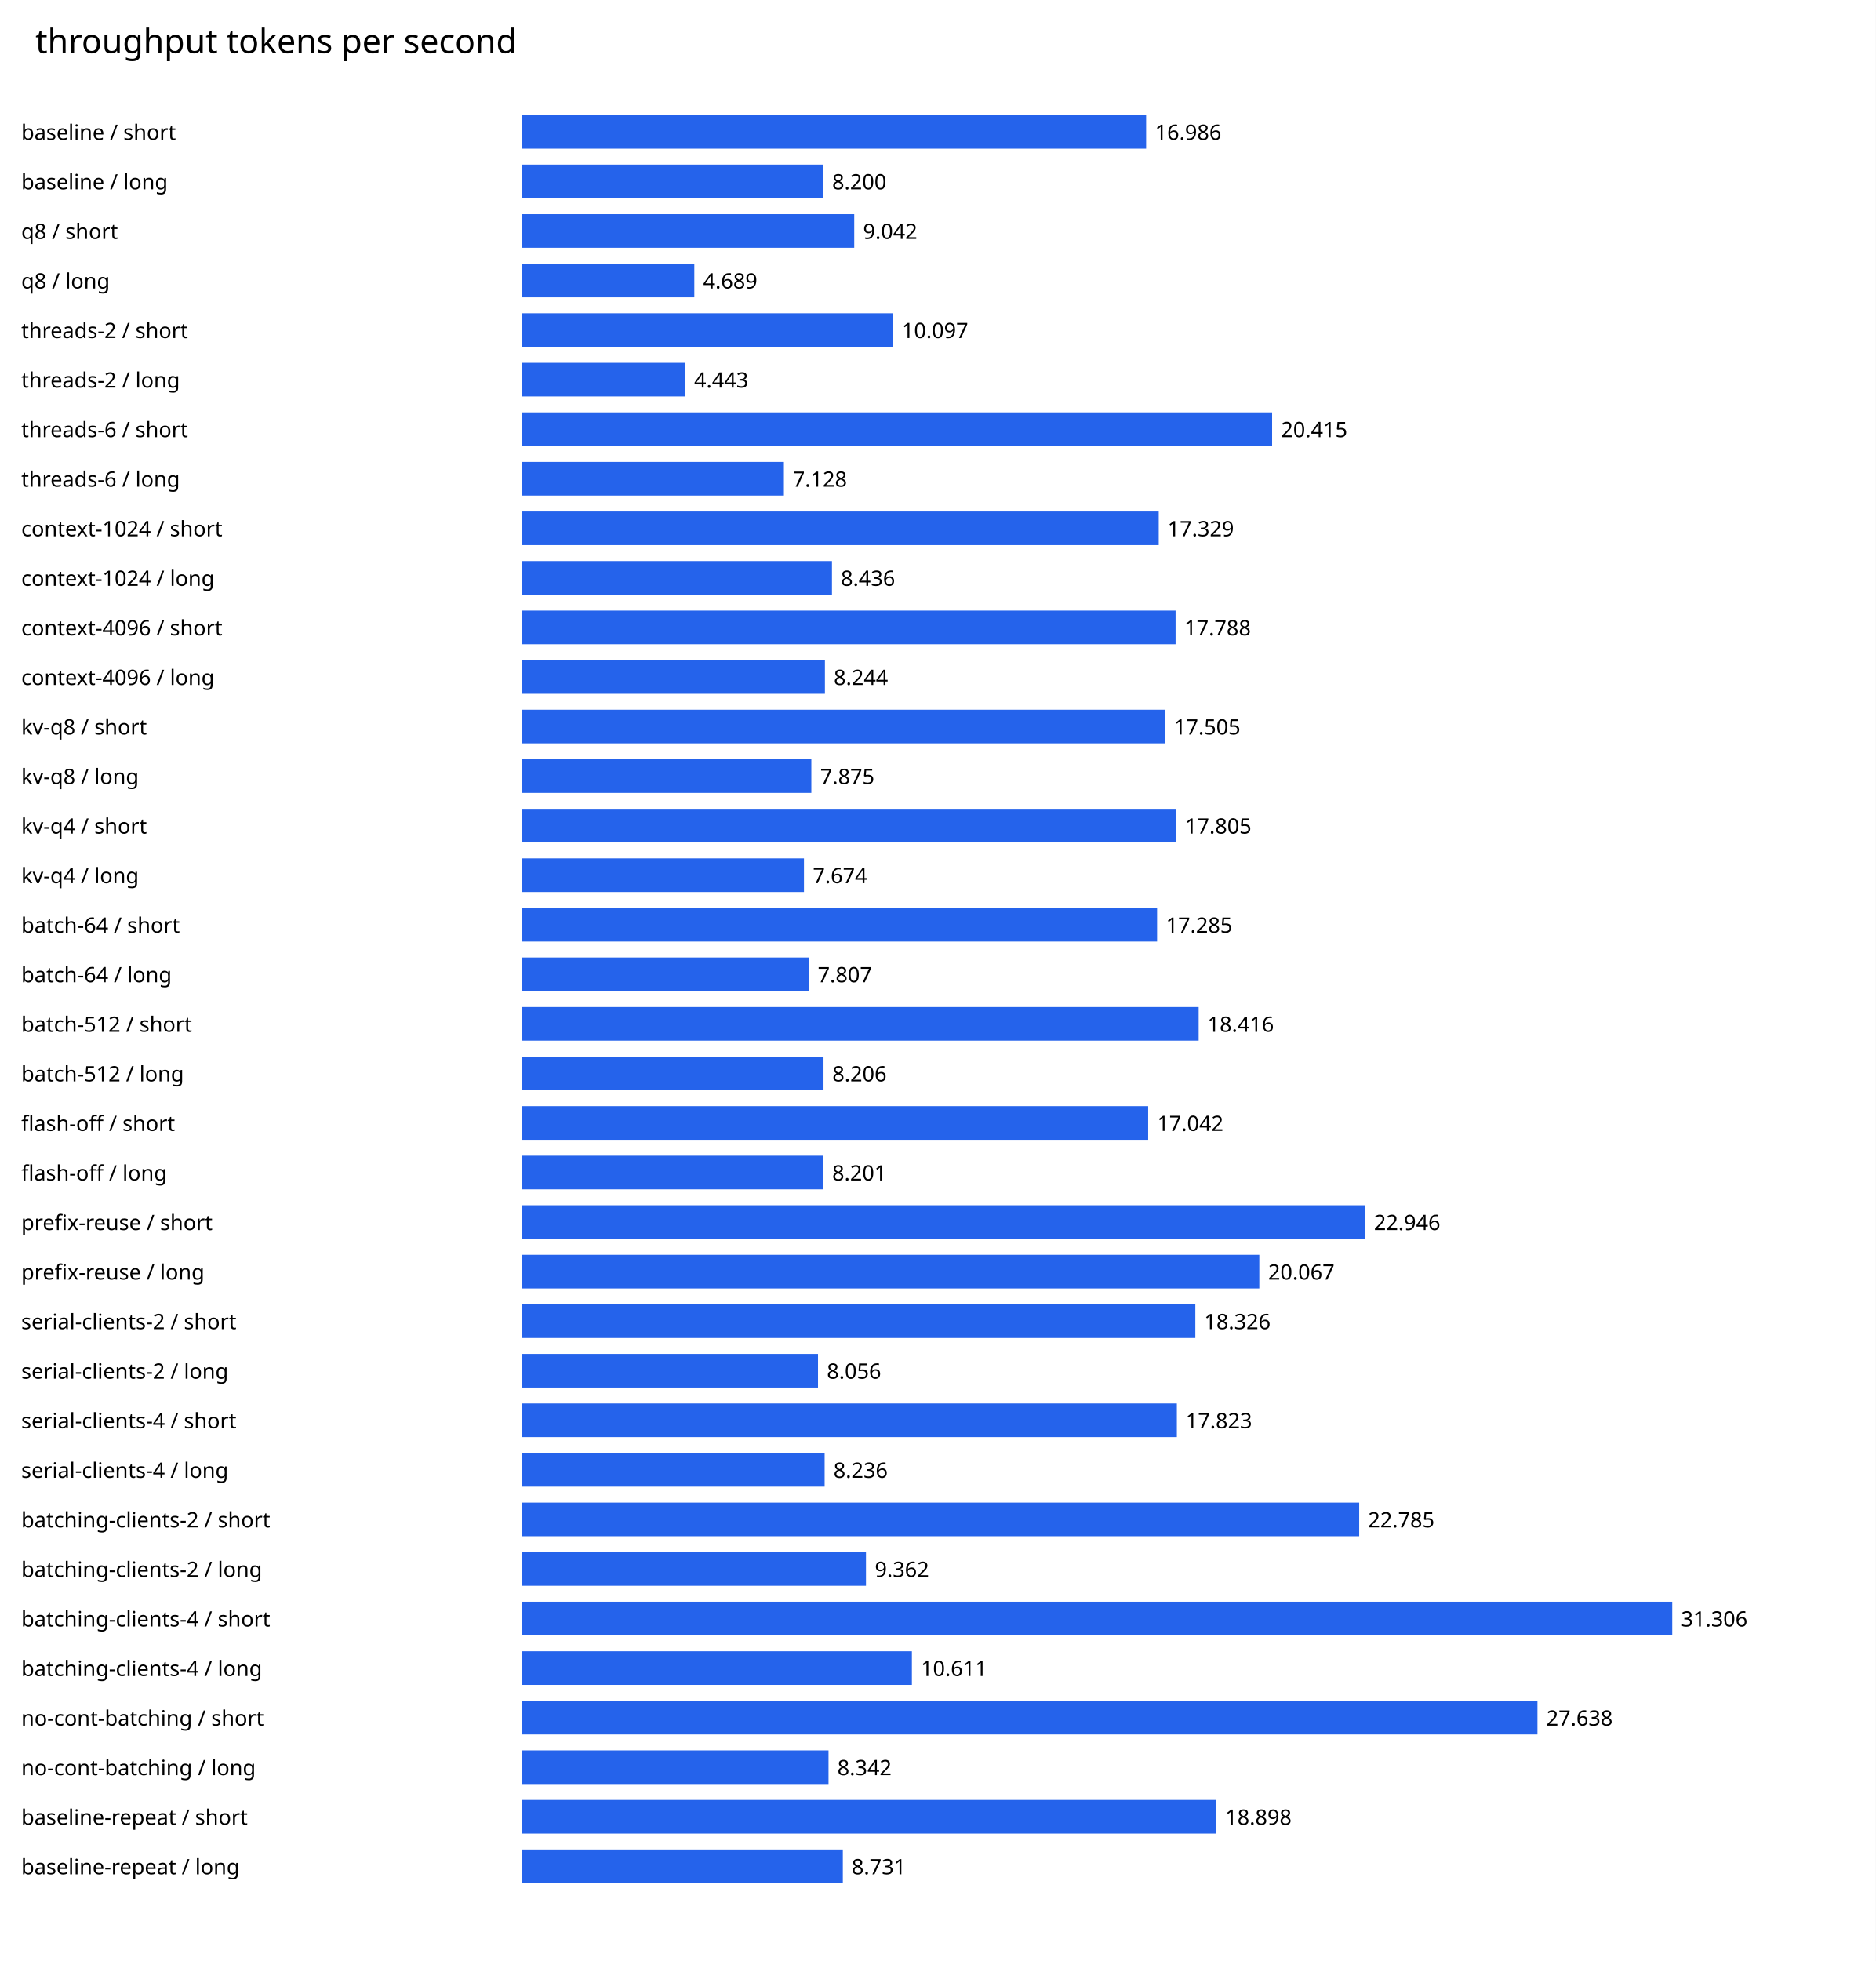
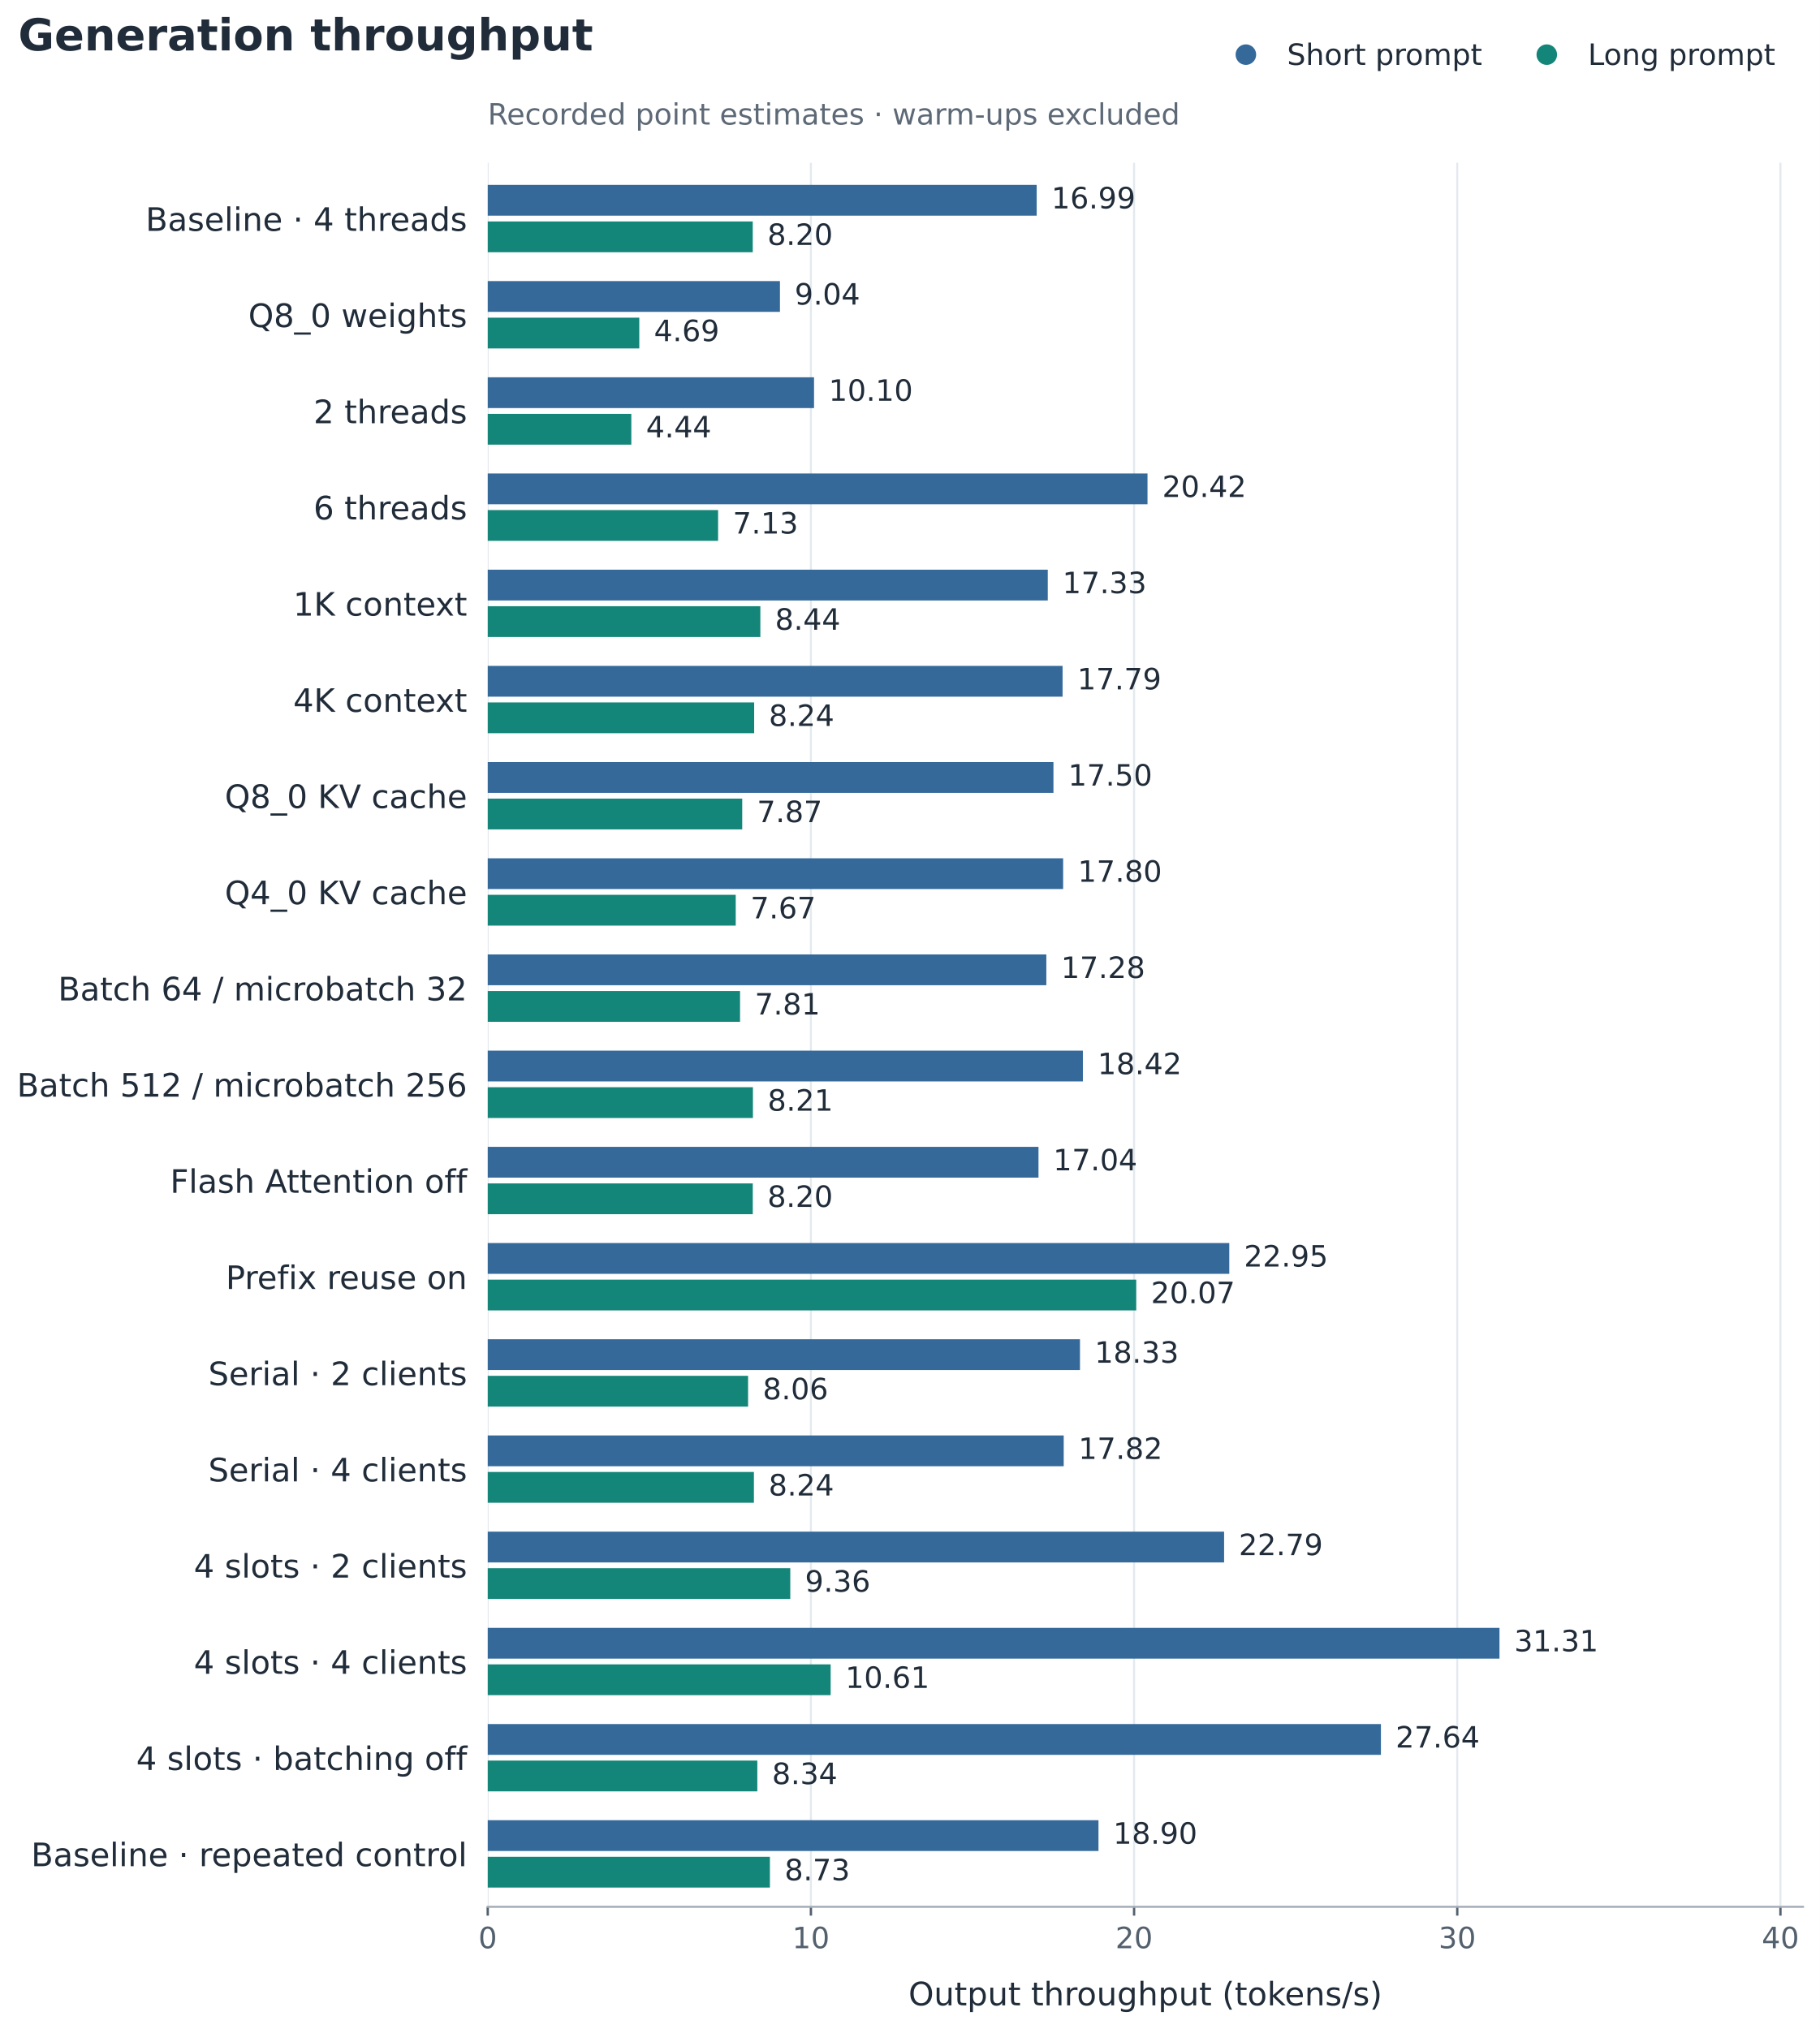
- <svg xmlns="http://www.w3.org/2000/svg" viewBox="0 0 1060 1108" role="img">
-   <rect width="100%" height="100%" fill="white" />
-   <text x="20" y="30" font-family="sans-serif" font-size="19">throughput tokens per second</text>
-   <text x="12" y="79" font-family="sans-serif" font-size="12">baseline / short</text>
-   <rect x="295" y="65" width="352.68" height="19" fill="#2563eb" />
-   <text x="652.68" y="79" font-family="sans-serif" font-size="12">16.986</text>
-   <text x="12" y="107" font-family="sans-serif" font-size="12">baseline / long</text>
-   <rect x="295" y="93" width="170.262" height="19" fill="#2563eb" />
-   <text x="470.262" y="107" font-family="sans-serif" font-size="12">8.200</text>
-   <text x="12" y="135" font-family="sans-serif" font-size="12">q8 / short</text>
-   <rect x="295" y="121" width="187.734" height="19" fill="#2563eb" />
-   <text x="487.734" y="135" font-family="sans-serif" font-size="12">9.042</text>
-   <text x="12" y="163" font-family="sans-serif" font-size="12">q8 / long</text>
-   <rect x="295" y="149" width="97.363" height="19" fill="#2563eb" />
-   <text x="397.363" y="163" font-family="sans-serif" font-size="12">4.689</text>
-   <text x="12" y="191" font-family="sans-serif" font-size="12">threads-2 / short</text>
-   <rect x="295" y="177" width="209.633" height="19" fill="#2563eb" />
-   <text x="509.633" y="191" font-family="sans-serif" font-size="12">10.097</text>
-   <text x="12" y="219" font-family="sans-serif" font-size="12">threads-2 / long</text>
-   <rect x="295" y="205" width="92.253" height="19" fill="#2563eb" />
-   <text x="392.253" y="219" font-family="sans-serif" font-size="12">4.443</text>
-   <text x="12" y="247" font-family="sans-serif" font-size="12">threads-6 / short</text>
-   <rect x="295" y="233" width="423.873" height="19" fill="#2563eb" />
-   <text x="723.873" y="247" font-family="sans-serif" font-size="12">20.415</text>
-   <text x="12" y="275" font-family="sans-serif" font-size="12">threads-6 / long</text>
-   <rect x="295" y="261" width="147.993" height="19" fill="#2563eb" />
-   <text x="447.993" y="275" font-family="sans-serif" font-size="12">7.128</text>
-   <text x="12" y="303" font-family="sans-serif" font-size="12">context-1024 / short</text>
-   <rect x="295" y="289" width="359.798" height="19" fill="#2563eb" />
-   <text x="659.798" y="303" font-family="sans-serif" font-size="12">17.329</text>
-   <text x="12" y="331" font-family="sans-serif" font-size="12">context-1024 / long</text>
-   <rect x="295" y="317" width="175.149" height="19" fill="#2563eb" />
-   <text x="475.149" y="331" font-family="sans-serif" font-size="12">8.436</text>
-   <text x="12" y="359" font-family="sans-serif" font-size="12">context-4096 / short</text>
-   <rect x="295" y="345" width="369.321" height="19" fill="#2563eb" />
-   <text x="669.321" y="359" font-family="sans-serif" font-size="12">17.788</text>
-   <text x="12" y="387" font-family="sans-serif" font-size="12">context-4096 / long</text>
-   <rect x="295" y="373" width="171.168" height="19" fill="#2563eb" />
-   <text x="471.168" y="387" font-family="sans-serif" font-size="12">8.244</text>
-   <text x="12" y="415" font-family="sans-serif" font-size="12">kv-q8 / short</text>
-   <rect x="295" y="401" width="363.444" height="19" fill="#2563eb" />
-   <text x="663.444" y="415" font-family="sans-serif" font-size="12">17.505</text>
-   <text x="12" y="443" font-family="sans-serif" font-size="12">kv-q8 / long</text>
-   <rect x="295" y="429" width="163.498" height="19" fill="#2563eb" />
-   <text x="463.498" y="443" font-family="sans-serif" font-size="12">7.875</text>
-   <text x="12" y="471" font-family="sans-serif" font-size="12">kv-q4 / short</text>
-   <rect x="295" y="457" width="369.668" height="19" fill="#2563eb" />
-   <text x="669.668" y="471" font-family="sans-serif" font-size="12">17.805</text>
-   <text x="12" y="499" font-family="sans-serif" font-size="12">kv-q4 / long</text>
-   <rect x="295" y="485" width="159.329" height="19" fill="#2563eb" />
-   <text x="459.329" y="499" font-family="sans-serif" font-size="12">7.674</text>
-   <text x="12" y="527" font-family="sans-serif" font-size="12">batch-64 / short</text>
-   <rect x="295" y="513" width="358.874" height="19" fill="#2563eb" />
-   <text x="658.874" y="527" font-family="sans-serif" font-size="12">17.285</text>
-   <text x="12" y="555" font-family="sans-serif" font-size="12">batch-64 / long</text>
-   <rect x="295" y="541" width="162.096" height="19" fill="#2563eb" />
-   <text x="462.096" y="555" font-family="sans-serif" font-size="12">7.807</text>
-   <text x="12" y="583" font-family="sans-serif" font-size="12">batch-512 / short</text>
-   <rect x="295" y="569" width="382.356" height="19" fill="#2563eb" />
-   <text x="682.356" y="583" font-family="sans-serif" font-size="12">18.416</text>
-   <text x="12" y="611" font-family="sans-serif" font-size="12">batch-512 / long</text>
-   <rect x="295" y="597" width="170.375" height="19" fill="#2563eb" />
-   <text x="470.375" y="611" font-family="sans-serif" font-size="12">8.206</text>
-   <text x="12" y="639" font-family="sans-serif" font-size="12">flash-off / short</text>
-   <rect x="295" y="625" width="353.835" height="19" fill="#2563eb" />
-   <text x="653.835" y="639" font-family="sans-serif" font-size="12">17.042</text>
-   <text x="12" y="667" font-family="sans-serif" font-size="12">flash-off / long</text>
-   <rect x="295" y="653" width="170.277" height="19" fill="#2563eb" />
-   <text x="470.277" y="667" font-family="sans-serif" font-size="12">8.201</text>
-   <text x="12" y="695" font-family="sans-serif" font-size="12">prefix-reuse / short</text>
-   <rect x="295" y="681" width="476.413" height="19" fill="#2563eb" />
-   <text x="776.413" y="695" font-family="sans-serif" font-size="12">22.946</text>
-   <text x="12" y="723" font-family="sans-serif" font-size="12">prefix-reuse / long</text>
-   <rect x="295" y="709" width="416.638" height="19" fill="#2563eb" />
-   <text x="716.638" y="723" font-family="sans-serif" font-size="12">20.067</text>
-   <text x="12" y="751" font-family="sans-serif" font-size="12">serial-clients-2 / short</text>
-   <rect x="295" y="737" width="380.486" height="19" fill="#2563eb" />
-   <text x="680.486" y="751" font-family="sans-serif" font-size="12">18.326</text>
-   <text x="12" y="779" font-family="sans-serif" font-size="12">serial-clients-2 / long</text>
-   <rect x="295" y="765" width="167.263" height="19" fill="#2563eb" />
-   <text x="467.263" y="779" font-family="sans-serif" font-size="12">8.056</text>
-   <text x="12" y="807" font-family="sans-serif" font-size="12">serial-clients-4 / short</text>
-   <rect x="295" y="793" width="370.042" height="19" fill="#2563eb" />
-   <text x="670.042" y="807" font-family="sans-serif" font-size="12">17.823</text>
-   <text x="12" y="835" font-family="sans-serif" font-size="12">serial-clients-4 / long</text>
-   <rect x="295" y="821" width="171.006" height="19" fill="#2563eb" />
-   <text x="471.006" y="835" font-family="sans-serif" font-size="12">8.236</text>
-   <text x="12" y="863" font-family="sans-serif" font-size="12">batching-clients-2 / short</text>
-   <rect x="295" y="849" width="473.082" height="19" fill="#2563eb" />
-   <text x="773.082" y="863" font-family="sans-serif" font-size="12">22.785</text>
-   <text x="12" y="891" font-family="sans-serif" font-size="12">batching-clients-2 / long</text>
-   <rect x="295" y="877" width="194.371" height="19" fill="#2563eb" />
-   <text x="494.371" y="891" font-family="sans-serif" font-size="12">9.362</text>
-   <text x="12" y="919" font-family="sans-serif" font-size="12">batching-clients-4 / short</text>
-   <rect x="295" y="905" width="650.0" height="19" fill="#2563eb" />
-   <text x="950.0" y="919" font-family="sans-serif" font-size="12">31.306</text>
-   <text x="12" y="947" font-family="sans-serif" font-size="12">batching-clients-4 / long</text>
-   <rect x="295" y="933" width="220.311" height="19" fill="#2563eb" />
-   <text x="520.311" y="947" font-family="sans-serif" font-size="12">10.611</text>
-   <text x="12" y="975" font-family="sans-serif" font-size="12">no-cont-batching / short</text>
-   <rect x="295" y="961" width="573.825" height="19" fill="#2563eb" />
-   <text x="873.825" y="975" font-family="sans-serif" font-size="12">27.638</text>
-   <text x="12" y="1003" font-family="sans-serif" font-size="12">no-cont-batching / long</text>
-   <rect x="295" y="989" width="173.202" height="19" fill="#2563eb" />
-   <text x="473.202" y="1003" font-family="sans-serif" font-size="12">8.342</text>
-   <text x="12" y="1031" font-family="sans-serif" font-size="12">baseline-repeat / short</text>
-   <rect x="295" y="1017" width="392.374" height="19" fill="#2563eb" />
-   <text x="692.374" y="1031" font-family="sans-serif" font-size="12">18.898</text>
-   <text x="12" y="1059" font-family="sans-serif" font-size="12">baseline-repeat / long</text>
-   <rect x="295" y="1045" width="181.285" height="19" fill="#2563eb" />
-   <text x="481.285" y="1059" font-family="sans-serif" font-size="12">8.731</text>
+ <svg xmlns="http://www.w3.org/2000/svg" xmlns:xlink="http://www.w3.org/1999/xlink" width="619.2pt" height="690.48pt" viewBox="0 0 619.2 690.48" version="1.1" role="img" aria-labelledby="chart-title chart-description">
+   <defs>
+     <style type="text/css">*{stroke-linejoin: round; stroke-linecap: butt}</style>
+   </defs>
+   <g id="figure_1">
+     <g id="patch_1">
+       <path d="M 0 690.48  L 619.2 690.48  L 619.2 0  L 0 0  z " style="fill: #ffffff" />
+     </g>
+     <g id="axes_1">
+       <g id="patch_2">
+         <path d="M 165.942 648.896  L 613.44 648.896  L 613.44 55.393  L 165.942 55.393  z " style="fill: #ffffff" />
+       </g>
+       <g id="matplotlib.axis_1">
+         <g id="xtick_1">
+           <g id="line2d_1">
+             <path d="M 165.942 648.896  L 165.942 55.393  " clip-path="url(#p22b07d6c80)" style="fill: none; stroke: #e4e9ee; stroke-width: 0.7; stroke-linecap: square" />
+           </g>
+           <g id="line2d_2">
+             <defs>
+               <path id="m0740955a48" d="M 0 0  L 0 3  " style="stroke: #53606d; stroke-width: 0.8" />
+             </defs>
+             <g>
+               <use xlink:href="#m0740955a48" x="165.942" y="648.896" style="fill: #53606d; stroke: #53606d; stroke-width: 0.8" />
+             </g>
+           </g>
+           <g id="text_1">
+             <text style="font-size: 10px; font-family: 'DejaVu Sans'; text-anchor: middle; fill: #53606d" x="165.942" y="662.994" transform="rotate(-0 165.9419 662.9944)">0</text>
+           </g>
+         </g>
+         <g id="xtick_2">
+           <g id="line2d_3">
+             <path d="M 275.897 648.896  L 275.897 55.393  " clip-path="url(#p22b07d6c80)" style="fill: none; stroke: #e4e9ee; stroke-width: 0.7; stroke-linecap: square" />
+           </g>
+           <g id="line2d_4">
+             <g>
+               <use xlink:href="#m0740955a48" x="275.897" y="648.896" style="fill: #53606d; stroke: #53606d; stroke-width: 0.8" />
+             </g>
+           </g>
+           <g id="text_2">
+             <text style="font-size: 10px; font-family: 'DejaVu Sans'; text-anchor: middle; fill: #53606d" x="275.897" y="662.994" transform="rotate(-0 275.8966 662.9944)">10</text>
+           </g>
+         </g>
+         <g id="xtick_3">
+           <g id="line2d_5">
+             <path d="M 385.851 648.896  L 385.851 55.393  " clip-path="url(#p22b07d6c80)" style="fill: none; stroke: #e4e9ee; stroke-width: 0.7; stroke-linecap: square" />
+           </g>
+           <g id="line2d_6">
+             <g>
+               <use xlink:href="#m0740955a48" x="385.851" y="648.896" style="fill: #53606d; stroke: #53606d; stroke-width: 0.8" />
+             </g>
+           </g>
+           <g id="text_3">
+             <text style="font-size: 10px; font-family: 'DejaVu Sans'; text-anchor: middle; fill: #53606d" x="385.851" y="662.994" transform="rotate(-0 385.8514 662.9944)">20</text>
+           </g>
+         </g>
+         <g id="xtick_4">
+           <g id="line2d_7">
+             <path d="M 495.806 648.896  L 495.806 55.393  " clip-path="url(#p22b07d6c80)" style="fill: none; stroke: #e4e9ee; stroke-width: 0.7; stroke-linecap: square" />
+           </g>
+           <g id="line2d_8">
+             <g>
+               <use xlink:href="#m0740955a48" x="495.806" y="648.896" style="fill: #53606d; stroke: #53606d; stroke-width: 0.8" />
+             </g>
+           </g>
+           <g id="text_4">
+             <text style="font-size: 10px; font-family: 'DejaVu Sans'; text-anchor: middle; fill: #53606d" x="495.806" y="662.994" transform="rotate(-0 495.8062 662.9944)">30</text>
+           </g>
+         </g>
+         <g id="xtick_5">
+           <g id="line2d_9">
+             <path d="M 605.761 648.896  L 605.761 55.393  " clip-path="url(#p22b07d6c80)" style="fill: none; stroke: #e4e9ee; stroke-width: 0.7; stroke-linecap: square" />
+           </g>
+           <g id="line2d_10">
+             <g>
+               <use xlink:href="#m0740955a48" x="605.761" y="648.896" style="fill: #53606d; stroke: #53606d; stroke-width: 0.8" />
+             </g>
+           </g>
+           <g id="text_5">
+             <text style="font-size: 10px; font-family: 'DejaVu Sans'; text-anchor: middle; fill: #53606d" x="605.761" y="662.994" transform="rotate(-0 605.7609 662.9944)">40</text>
+           </g>
+         </g>
+         <g id="text_6">
+           <text style="font-size: 11px; font-family: 'DejaVu Sans'; text-anchor: middle; fill: #202c39" x="389.691" y="682.432" transform="rotate(-0 389.6909 682.4323)">Output throughput (tokens/s)</text>
+         </g>
+       </g>
+       <g id="matplotlib.axis_2">
+         <g id="ytick_1">
+           <g id="line2d_11" />
+           <g id="text_7">
+             <text style="font-size: 11px; font-family: 'DejaVu Sans'; text-anchor: end; fill: #202c39" x="158.942" y="78.559" transform="rotate(-0 158.9419 78.55881)">Baseline · 4 threads</text>
+           </g>
+         </g>
+         <g id="ytick_2">
+           <g id="line2d_12" />
+           <g id="text_8">
+             <text style="font-size: 11px; font-family: 'DejaVu Sans'; text-anchor: end; fill: #202c39" x="158.942" y="111.295" transform="rotate(-0 158.9419 111.2948)">Q8_0 weights</text>
+           </g>
+         </g>
+         <g id="ytick_3">
+           <g id="line2d_13" />
+           <g id="text_9">
+             <text style="font-size: 11px; font-family: 'DejaVu Sans'; text-anchor: end; fill: #202c39" x="158.942" y="144.031" transform="rotate(-0 158.9419 144.0308)">2 threads</text>
+           </g>
+         </g>
+         <g id="ytick_4">
+           <g id="line2d_14" />
+           <g id="text_10">
+             <text style="font-size: 11px; font-family: 'DejaVu Sans'; text-anchor: end; fill: #202c39" x="158.942" y="176.767" transform="rotate(-0 158.9419 176.7667)">6 threads</text>
+           </g>
+         </g>
+         <g id="ytick_5">
+           <g id="line2d_15" />
+           <g id="text_11">
+             <text style="font-size: 11px; font-family: 'DejaVu Sans'; text-anchor: end; fill: #202c39" x="158.942" y="209.503" transform="rotate(-0 158.9419 209.5027)">1K context</text>
+           </g>
+         </g>
+         <g id="ytick_6">
+           <g id="line2d_16" />
+           <g id="text_12">
+             <text style="font-size: 11px; font-family: 'DejaVu Sans'; text-anchor: end; fill: #202c39" x="158.942" y="242.239" transform="rotate(-0 158.9419 242.2387)">4K context</text>
+           </g>
+         </g>
+         <g id="ytick_7">
+           <g id="line2d_17" />
+           <g id="text_13">
+             <text style="font-size: 11px; font-family: 'DejaVu Sans'; text-anchor: end; fill: #202c39" x="158.942" y="274.975" transform="rotate(-0 158.9419 274.9746)">Q8_0 KV cache</text>
+           </g>
+         </g>
+         <g id="ytick_8">
+           <g id="line2d_18" />
+           <g id="text_14">
+             <text style="font-size: 11px; font-family: 'DejaVu Sans'; text-anchor: end; fill: #202c39" x="158.942" y="307.711" transform="rotate(-0 158.9419 307.7106)">Q4_0 KV cache</text>
+           </g>
+         </g>
+         <g id="ytick_9">
+           <g id="line2d_19" />
+           <g id="text_15">
+             <text style="font-size: 11px; font-family: 'DejaVu Sans'; text-anchor: end; fill: #202c39" x="158.942" y="340.447" transform="rotate(-0 158.9419 340.4466)">Batch 64 / microbatch 32</text>
+           </g>
+         </g>
+         <g id="ytick_10">
+           <g id="line2d_20" />
+           <g id="text_16">
+             <text style="font-size: 11px; font-family: 'DejaVu Sans'; text-anchor: end; fill: #202c39" x="158.942" y="373.183" transform="rotate(-0 158.9419 373.1825)">Batch 512 / microbatch 256</text>
+           </g>
+         </g>
+         <g id="ytick_11">
+           <g id="line2d_21" />
+           <g id="text_17">
+             <text style="font-size: 11px; font-family: 'DejaVu Sans'; text-anchor: end; fill: #202c39" x="158.942" y="405.919" transform="rotate(-0 158.9419 405.9185)">Flash Attention off</text>
+           </g>
+         </g>
+         <g id="ytick_12">
+           <g id="line2d_22" />
+           <g id="text_18">
+             <text style="font-size: 11px; font-family: 'DejaVu Sans'; text-anchor: end; fill: #202c39" x="158.942" y="438.654" transform="rotate(-0 158.9419 438.6545)">Prefix reuse on</text>
+           </g>
+         </g>
+         <g id="ytick_13">
+           <g id="line2d_23" />
+           <g id="text_19">
+             <text style="font-size: 11px; font-family: 'DejaVu Sans'; text-anchor: end; fill: #202c39" x="158.942" y="471.39" transform="rotate(-0 158.9419 471.3904)">Serial · 2 clients</text>
+           </g>
+         </g>
+         <g id="ytick_14">
+           <g id="line2d_24" />
+           <g id="text_20">
+             <text style="font-size: 11px; font-family: 'DejaVu Sans'; text-anchor: end; fill: #202c39" x="158.942" y="504.126" transform="rotate(-0 158.9419 504.1264)">Serial · 4 clients</text>
+           </g>
+         </g>
+         <g id="ytick_15">
+           <g id="line2d_25" />
+           <g id="text_21">
+             <text style="font-size: 11px; font-family: 'DejaVu Sans'; text-anchor: end; fill: #202c39" x="158.942" y="536.862" transform="rotate(-0 158.9419 536.8624)">4 slots · 2 clients</text>
+           </g>
+         </g>
+         <g id="ytick_16">
+           <g id="line2d_26" />
+           <g id="text_22">
+             <text style="font-size: 11px; font-family: 'DejaVu Sans'; text-anchor: end; fill: #202c39" x="158.942" y="569.598" transform="rotate(-0 158.9419 569.5984)">4 slots · 4 clients</text>
+           </g>
+         </g>
+         <g id="ytick_17">
+           <g id="line2d_27" />
+           <g id="text_23">
+             <text style="font-size: 11px; font-family: 'DejaVu Sans'; text-anchor: end; fill: #202c39" x="158.942" y="602.334" transform="rotate(-0 158.9419 602.3343)">4 slots · batching off</text>
+           </g>
+         </g>
+         <g id="ytick_18">
+           <g id="line2d_28" />
+           <g id="text_24">
+             <text style="font-size: 11px; font-family: 'DejaVu Sans'; text-anchor: end; fill: #202c39" x="158.942" y="635.07" transform="rotate(-0 158.9419 635.0703)">Baseline · repeated control</text>
+           </g>
+         </g>
+       </g>
+       <g id="patch_3">
+         <path d="M 165.942 62.922  L 352.715 62.922  L 352.715 73.398  L 165.942 73.398  z " clip-path="url(#p22b07d6c80)" style="fill: #34699a" />
+       </g>
+       <g id="patch_4">
+         <path d="M 165.942 75.362  L 256.11 75.362  L 256.11 85.837  L 165.942 85.837  z " clip-path="url(#p22b07d6c80)" style="fill: #148579" />
+       </g>
+       <g id="patch_5">
+         <path d="M 165.942 95.658  L 265.363 95.658  L 265.363 106.134  L 165.942 106.134  z " clip-path="url(#p22b07d6c80)" style="fill: #34699a" />
+       </g>
+       <g id="patch_6">
+         <path d="M 165.942 108.098  L 217.504 108.098  L 217.504 118.573  L 165.942 118.573  z " clip-path="url(#p22b07d6c80)" style="fill: #148579" />
+       </g>
+       <g id="patch_7">
+         <path d="M 165.942 128.394  L 276.96 128.394  L 276.96 138.87  L 165.942 138.87  z " clip-path="url(#p22b07d6c80)" style="fill: #34699a" />
+       </g>
+       <g id="patch_8">
+         <path d="M 165.942 140.834  L 214.797 140.834  L 214.797 151.309  L 165.942 151.309  z " clip-path="url(#p22b07d6c80)" style="fill: #148579" />
+       </g>
+       <g id="patch_9">
+         <path d="M 165.942 161.13  L 390.418 161.13  L 390.418 171.606  L 165.942 171.606  z " clip-path="url(#p22b07d6c80)" style="fill: #34699a" />
+       </g>
+       <g id="patch_10">
+         <path d="M 165.942 173.57  L 244.317 173.57  L 244.317 184.045  L 165.942 184.045  z " clip-path="url(#p22b07d6c80)" style="fill: #148579" />
+       </g>
+       <g id="patch_11">
+         <path d="M 165.942 193.866  L 356.485 193.866  L 356.485 204.341  L 165.942 204.341  z " clip-path="url(#p22b07d6c80)" style="fill: #34699a" />
+       </g>
+       <g id="patch_12">
+         <path d="M 165.942 206.306  L 258.698 206.306  L 258.698 216.781  L 165.942 216.781  z " clip-path="url(#p22b07d6c80)" style="fill: #148579" />
+       </g>
+       <g id="patch_13">
+         <path d="M 165.942 226.602  L 361.528 226.602  L 361.528 237.077  L 165.942 237.077  z " clip-path="url(#p22b07d6c80)" style="fill: #34699a" />
+       </g>
+       <g id="patch_14">
+         <path d="M 165.942 239.042  L 256.59 239.042  L 256.59 249.517  L 165.942 249.517  z " clip-path="url(#p22b07d6c80)" style="fill: #148579" />
+       </g>
+       <g id="patch_15">
+         <path d="M 165.942 259.338  L 358.416 259.338  L 358.416 269.813  L 165.942 269.813  z " clip-path="url(#p22b07d6c80)" style="fill: #34699a" />
+       </g>
+       <g id="patch_16">
+         <path d="M 165.942 271.778  L 252.528 271.778  L 252.528 282.253  L 165.942 282.253  z " clip-path="url(#p22b07d6c80)" style="fill: #148579" />
+       </g>
+       <g id="patch_17">
+         <path d="M 165.942 292.074  L 361.712 292.074  L 361.712 302.549  L 165.942 302.549  z " clip-path="url(#p22b07d6c80)" style="fill: #34699a" />
+       </g>
+       <g id="patch_18">
+         <path d="M 165.942 304.514  L 250.32 304.514  L 250.32 314.989  L 165.942 314.989  z " clip-path="url(#p22b07d6c80)" style="fill: #148579" />
+       </g>
+       <g id="patch_19">
+         <path d="M 165.942 324.81  L 355.996 324.81  L 355.996 335.285  L 165.942 335.285  z " clip-path="url(#p22b07d6c80)" style="fill: #34699a" />
+       </g>
+       <g id="patch_20">
+         <path d="M 165.942 337.25  L 251.785 337.25  L 251.785 347.725  L 165.942 347.725  z " clip-path="url(#p22b07d6c80)" style="fill: #148579" />
+       </g>
+       <g id="patch_21">
+         <path d="M 165.942 357.546  L 368.431 357.546  L 368.431 368.021  L 165.942 368.021  z " clip-path="url(#p22b07d6c80)" style="fill: #34699a" />
+       </g>
+       <g id="patch_22">
+         <path d="M 165.942 369.985  L 256.17 369.985  L 256.17 380.461  L 165.942 380.461  z " clip-path="url(#p22b07d6c80)" style="fill: #148579" />
+       </g>
+       <g id="patch_23">
+         <path d="M 165.942 390.282  L 353.327 390.282  L 353.327 400.757  L 165.942 400.757  z " clip-path="url(#p22b07d6c80)" style="fill: #34699a" />
+       </g>
+       <g id="patch_24">
+         <path d="M 165.942 402.721  L 256.118 402.721  L 256.118 413.197  L 165.942 413.197  z " clip-path="url(#p22b07d6c80)" style="fill: #148579" />
+       </g>
+       <g id="patch_25">
+         <path d="M 165.942 423.018  L 418.242 423.018  L 418.242 433.493  L 165.942 433.493  z " clip-path="url(#p22b07d6c80)" style="fill: #34699a" />
+       </g>
+       <g id="patch_26">
+         <path d="M 165.942 435.457  L 386.587 435.457  L 386.587 445.933  L 165.942 445.933  z " clip-path="url(#p22b07d6c80)" style="fill: #148579" />
+       </g>
+       <g id="patch_27">
+         <path d="M 165.942 455.754  L 367.441 455.754  L 367.441 466.229  L 165.942 466.229  z " clip-path="url(#p22b07d6c80)" style="fill: #34699a" />
+       </g>
+       <g id="patch_28">
+         <path d="M 165.942 468.193  L 254.522 468.193  L 254.522 478.669  L 165.942 478.669  z " clip-path="url(#p22b07d6c80)" style="fill: #148579" />
+       </g>
+       <g id="patch_29">
+         <path d="M 165.942 488.49  L 361.91 488.49  L 361.91 498.965  L 165.942 498.965  z " clip-path="url(#p22b07d6c80)" style="fill: #34699a" />
+       </g>
+       <g id="patch_30">
+         <path d="M 165.942 500.929  L 256.504 500.929  L 256.504 511.405  L 165.942 511.405  z " clip-path="url(#p22b07d6c80)" style="fill: #148579" />
+       </g>
+       <g id="patch_31">
+         <path d="M 165.942 521.226  L 416.478 521.226  L 416.478 531.701  L 165.942 531.701  z " clip-path="url(#p22b07d6c80)" style="fill: #34699a" />
+       </g>
+       <g id="patch_32">
+         <path d="M 165.942 533.665  L 268.877 533.665  L 268.877 544.141  L 165.942 544.141  z " clip-path="url(#p22b07d6c80)" style="fill: #148579" />
+       </g>
+       <g id="patch_33">
+         <path d="M 165.942 553.962  L 510.171 553.962  L 510.171 564.437  L 165.942 564.437  z " clip-path="url(#p22b07d6c80)" style="fill: #34699a" />
+       </g>
+       <g id="patch_34">
+         <path d="M 165.942 566.401  L 282.615 566.401  L 282.615 576.877  L 165.942 576.877  z " clip-path="url(#p22b07d6c80)" style="fill: #148579" />
+       </g>
+       <g id="patch_35">
+         <path d="M 165.942 586.698  L 469.83 586.698  L 469.83 597.173  L 165.942 597.173  z " clip-path="url(#p22b07d6c80)" style="fill: #34699a" />
+       </g>
+       <g id="patch_36">
+         <path d="M 165.942 599.137  L 257.667 599.137  L 257.667 609.613  L 165.942 609.613  z " clip-path="url(#p22b07d6c80)" style="fill: #148579" />
+       </g>
+       <g id="patch_37">
+         <path d="M 165.942 619.434  L 373.736 619.434  L 373.736 629.909  L 165.942 629.909  z " clip-path="url(#p22b07d6c80)" style="fill: #34699a" />
+       </g>
+       <g id="patch_38">
+         <path d="M 165.942 631.873  L 261.947 631.873  L 261.947 642.349  L 165.942 642.349  z " clip-path="url(#p22b07d6c80)" style="fill: #148579" />
+       </g>
+       <g id="patch_39">
+         <path d="M 165.942 648.896  L 613.44 648.896  " style="fill: none; stroke: #a4aeb8; stroke-width: 0.7; stroke-linejoin: miter; stroke-linecap: square" />
+       </g>
+       <g id="text_25">
+         <text style="font-size: 10px; font-family: 'DejaVu Sans'; text-anchor: start; fill: #202c39" x="357.715" y="70.919" transform="rotate(-0 357.7153 70.91922)">16.99</text>
+       </g>
+       <g id="text_26">
+         <text style="font-size: 10px; font-family: 'DejaVu Sans'; text-anchor: start; fill: #202c39" x="261.11" y="83.359" transform="rotate(-0 261.11 83.35888)">8.20</text>
+       </g>
+       <g id="text_27">
+         <text style="font-size: 10px; font-family: 'DejaVu Sans'; text-anchor: start; fill: #202c39" x="270.363" y="103.655" transform="rotate(-0 270.3626 103.6552)">9.04</text>
+       </g>
+       <g id="text_28">
+         <text style="font-size: 10px; font-family: 'DejaVu Sans'; text-anchor: start; fill: #202c39" x="222.504" y="116.095" transform="rotate(-0 222.5037 116.0949)">4.69</text>
+       </g>
+       <g id="text_29">
+         <text style="font-size: 10px; font-family: 'DejaVu Sans'; text-anchor: start; fill: #202c39" x="281.96" y="136.391" transform="rotate(-0 281.9603 136.3912)">10.10</text>
+       </g>
+       <g id="text_30">
+         <text style="font-size: 10px; font-family: 'DejaVu Sans'; text-anchor: start; fill: #202c39" x="219.797" y="148.831" transform="rotate(-0 219.7975 148.8308)">4.44</text>
+       </g>
+       <g id="text_31">
+         <text style="font-size: 10px; font-family: 'DejaVu Sans'; text-anchor: start; fill: #202c39" x="395.418" y="169.127" transform="rotate(-0 395.4183 169.1271)">20.42</text>
+       </g>
+       <g id="text_32">
+         <text style="font-size: 10px; font-family: 'DejaVu Sans'; text-anchor: start; fill: #202c39" x="249.317" y="181.567" transform="rotate(-0 249.3167 181.5668)">7.13</text>
+       </g>
+       <g id="text_33">
+         <text style="font-size: 10px; font-family: 'DejaVu Sans'; text-anchor: start; fill: #202c39" x="361.485" y="201.863" transform="rotate(-0 361.485 201.8631)">17.33</text>
+       </g>
+       <g id="text_34">
+         <text style="font-size: 10px; font-family: 'DejaVu Sans'; text-anchor: start; fill: #202c39" x="263.698" y="214.303" transform="rotate(-0 263.6979 214.3028)">8.44</text>
+       </g>
+       <g id="text_35">
+         <text style="font-size: 10px; font-family: 'DejaVu Sans'; text-anchor: start; fill: #202c39" x="366.528" y="234.599" transform="rotate(-0 366.528 234.5991)">17.79</text>
+       </g>
+       <g id="text_36">
+         <text style="font-size: 10px; font-family: 'DejaVu Sans'; text-anchor: start; fill: #202c39" x="261.59" y="247.039" transform="rotate(-0 261.5897 247.0387)">8.24</text>
+       </g>
+       <g id="text_37">
+         <text style="font-size: 10px; font-family: 'DejaVu Sans'; text-anchor: start; fill: #202c39" x="363.416" y="267.335" transform="rotate(-0 363.416 267.335)">17.50</text>
+       </g>
+       <g id="text_38">
+         <text style="font-size: 10px; font-family: 'DejaVu Sans'; text-anchor: start; fill: #202c39" x="257.528" y="279.775" transform="rotate(-0 257.5278 279.7747)">7.87</text>
+       </g>
+       <g id="text_39">
+         <text style="font-size: 10px; font-family: 'DejaVu Sans'; text-anchor: start; fill: #202c39" x="366.712" y="300.071" transform="rotate(-0 366.7117 300.071)">17.80</text>
+       </g>
+       <g id="text_40">
+         <text style="font-size: 10px; font-family: 'DejaVu Sans'; text-anchor: start; fill: #202c39" x="255.32" y="312.511" transform="rotate(-0 255.3199 312.5107)">7.67</text>
+       </g>
+       <g id="text_41">
+         <text style="font-size: 10px; font-family: 'DejaVu Sans'; text-anchor: start; fill: #202c39" x="360.996" y="332.807" transform="rotate(-0 360.9958 332.807)">17.28</text>
+       </g>
+       <g id="text_42">
+         <text style="font-size: 10px; font-family: 'DejaVu Sans'; text-anchor: start; fill: #202c39" x="256.785" y="345.247" transform="rotate(-0 256.7853 345.2466)">7.81</text>
+       </g>
+       <g id="text_43">
+         <text style="font-size: 10px; font-family: 'DejaVu Sans'; text-anchor: start; fill: #202c39" x="373.431" y="365.543" transform="rotate(-0 373.4313 365.5429)">18.42</text>
+       </g>
+       <g id="text_44">
+         <text style="font-size: 10px; font-family: 'DejaVu Sans'; text-anchor: start; fill: #202c39" x="261.17" y="377.983" transform="rotate(-0 261.1699 377.9826)">8.21</text>
+       </g>
+       <g id="text_45">
+         <text style="font-size: 10px; font-family: 'DejaVu Sans'; text-anchor: start; fill: #202c39" x="358.327" y="398.279" transform="rotate(-0 358.327 398.2789)">17.04</text>
+       </g>
+       <g id="text_46">
+         <text style="font-size: 10px; font-family: 'DejaVu Sans'; text-anchor: start; fill: #202c39" x="261.118" y="410.719" transform="rotate(-0 261.1176 410.7186)">8.20</text>
+       </g>
+       <g id="text_47">
+         <text style="font-size: 10px; font-family: 'DejaVu Sans'; text-anchor: start; fill: #202c39" x="423.242" y="431.015" transform="rotate(-0 423.2423 431.0149)">22.95</text>
+       </g>
+       <g id="text_48">
+         <text style="font-size: 10px; font-family: 'DejaVu Sans'; text-anchor: start; fill: #202c39" x="391.587" y="443.455" transform="rotate(-0 391.5866 443.4545)">20.07</text>
+       </g>
+       <g id="text_49">
+         <text style="font-size: 10px; font-family: 'DejaVu Sans'; text-anchor: start; fill: #202c39" x="372.441" y="463.751" transform="rotate(-0 372.4408 463.7508)">18.33</text>
+       </g>
+       <g id="text_50">
+         <text style="font-size: 10px; font-family: 'DejaVu Sans'; text-anchor: start; fill: #202c39" x="259.522" y="476.191" transform="rotate(-0 259.5217 476.1905)">8.06</text>
+       </g>
+       <g id="text_51">
+         <text style="font-size: 10px; font-family: 'DejaVu Sans'; text-anchor: start; fill: #202c39" x="366.91" y="496.487" transform="rotate(-0 366.9101 496.4868)">17.82</text>
+       </g>
+       <g id="text_52">
+         <text style="font-size: 10px; font-family: 'DejaVu Sans'; text-anchor: start; fill: #202c39" x="261.504" y="508.926" transform="rotate(-0 261.5041 508.9265)">8.24</text>
+       </g>
+       <g id="text_53">
+         <text style="font-size: 10px; font-family: 'DejaVu Sans'; text-anchor: start; fill: #202c39" x="421.478" y="529.223" transform="rotate(-0 421.4784 529.2228)">22.79</text>
+       </g>
+       <g id="text_54">
+         <text style="font-size: 10px; font-family: 'DejaVu Sans'; text-anchor: start; fill: #202c39" x="273.877" y="541.662" transform="rotate(-0 273.8774 541.6625)">9.36</text>
+       </g>
+       <g id="text_55">
+         <text style="font-size: 10px; font-family: 'DejaVu Sans'; text-anchor: start; fill: #202c39" x="515.171" y="561.959" transform="rotate(-0 515.1712 561.9588)">31.31</text>
+       </g>
+       <g id="text_56">
+         <text style="font-size: 10px; font-family: 'DejaVu Sans'; text-anchor: start; fill: #202c39" x="287.615" y="574.398" transform="rotate(-0 287.6148 574.3984)">10.61</text>
+       </g>
+       <g id="text_57">
+         <text style="font-size: 10px; font-family: 'DejaVu Sans'; text-anchor: start; fill: #202c39" x="474.83" y="594.695" transform="rotate(-0 474.8299 594.6947)">27.64</text>
+       </g>
+       <g id="text_58">
+         <text style="font-size: 10px; font-family: 'DejaVu Sans'; text-anchor: start; fill: #202c39" x="262.667" y="607.134" transform="rotate(-0 262.6669 607.1344)">8.34</text>
+       </g>
+       <g id="text_59">
+         <text style="font-size: 10px; font-family: 'DejaVu Sans'; text-anchor: start; fill: #202c39" x="378.736" y="627.431" transform="rotate(-0 378.7365 627.4307)">18.90</text>
+       </g>
+       <g id="text_60">
+         <text style="font-size: 10px; font-family: 'DejaVu Sans'; text-anchor: start; fill: #202c39" x="266.947" y="639.87" transform="rotate(-0 266.9474 639.8704)">8.73</text>
+       </g>
+       <g id="text_61">
+         <text style="font-size: 10px; font-family: 'DejaVu Sans'; text-anchor: start; fill: #5d6976" x="165.942" y="42.393" transform="rotate(-0 165.9419 42.39281)">Recorded point estimates · warm-ups excluded</text>
+       </g>
+     </g>
+     <g id="text_62">
+       <text style="font-weight: 700; font-size: 15px; font-family: 'DejaVu Sans'; text-anchor: start; fill: #202c39" x="6.192" y="17.158" transform="rotate(-0 6.192 17.15766)">Generation throughput</text>
+     </g>
+     <g id="legend_1">
+       <g id="line2d_29">
+         <defs>
+           <path id="m67c05d2fc0" d="M 0 3  C 0.796 3 1.559 2.684 2.121 2.121  C 2.684 1.559 3 0.796 3 0  C 3 -0.796 2.684 -1.559 2.121 -2.121  C 1.559 -2.684 0.796 -3 0 -3  C -0.796 -3 -1.559 -2.684 -2.121 -2.121  C -2.684 -1.559 -3 -0.796 -3 0  C -3 0.796 -2.684 1.559 -2.121 2.121  C -1.559 2.684 -0.796 3 0 3  z " style="stroke: #34699a" />
+         </defs>
+         <g>
+           <use xlink:href="#m67c05d2fc0" x="423.889" y="18.592" style="fill: #34699a; stroke: #34699a" />
+         </g>
+       </g>
+       <g id="text_63">
+         <text style="font-size: 10px; font-family: 'DejaVu Sans'; text-anchor: start; fill: #202c39" x="437.889" y="22.092" transform="rotate(-0 437.8893 22.09204)">Short prompt</text>
+       </g>
+       <g id="line2d_30">
+         <defs>
+           <path id="mc3e6ef7806" d="M 0 3  C 0.796 3 1.559 2.684 2.121 2.121  C 2.684 1.559 3 0.796 3 0  C 3 -0.796 2.684 -1.559 2.121 -2.121  C 1.559 -2.684 0.796 -3 0 -3  C -0.796 -3 -1.559 -2.684 -2.121 -2.121  C -2.684 -1.559 -3 -0.796 -3 0  C -3 0.796 -2.684 1.559 -2.121 2.121  C -1.559 2.684 -0.796 3 0 3  z " style="stroke: #148579" />
+         </defs>
+         <g>
+           <use xlink:href="#mc3e6ef7806" x="526.266" y="18.592" style="fill: #148579; stroke: #148579" />
+         </g>
+       </g>
+       <g id="text_64">
+         <text style="font-size: 10px; font-family: 'DejaVu Sans'; text-anchor: start; fill: #202c39" x="540.266" y="22.092" transform="rotate(-0 540.2658 22.09204)">Long prompt</text>
+       </g>
+     </g>
+   </g>
+   <defs>
+     <clipPath id="p22b07d6c80">
+       <rect x="165.942" y="55.393" width="447.498" height="593.503" />
+     </clipPath>
+   </defs>
</svg>
